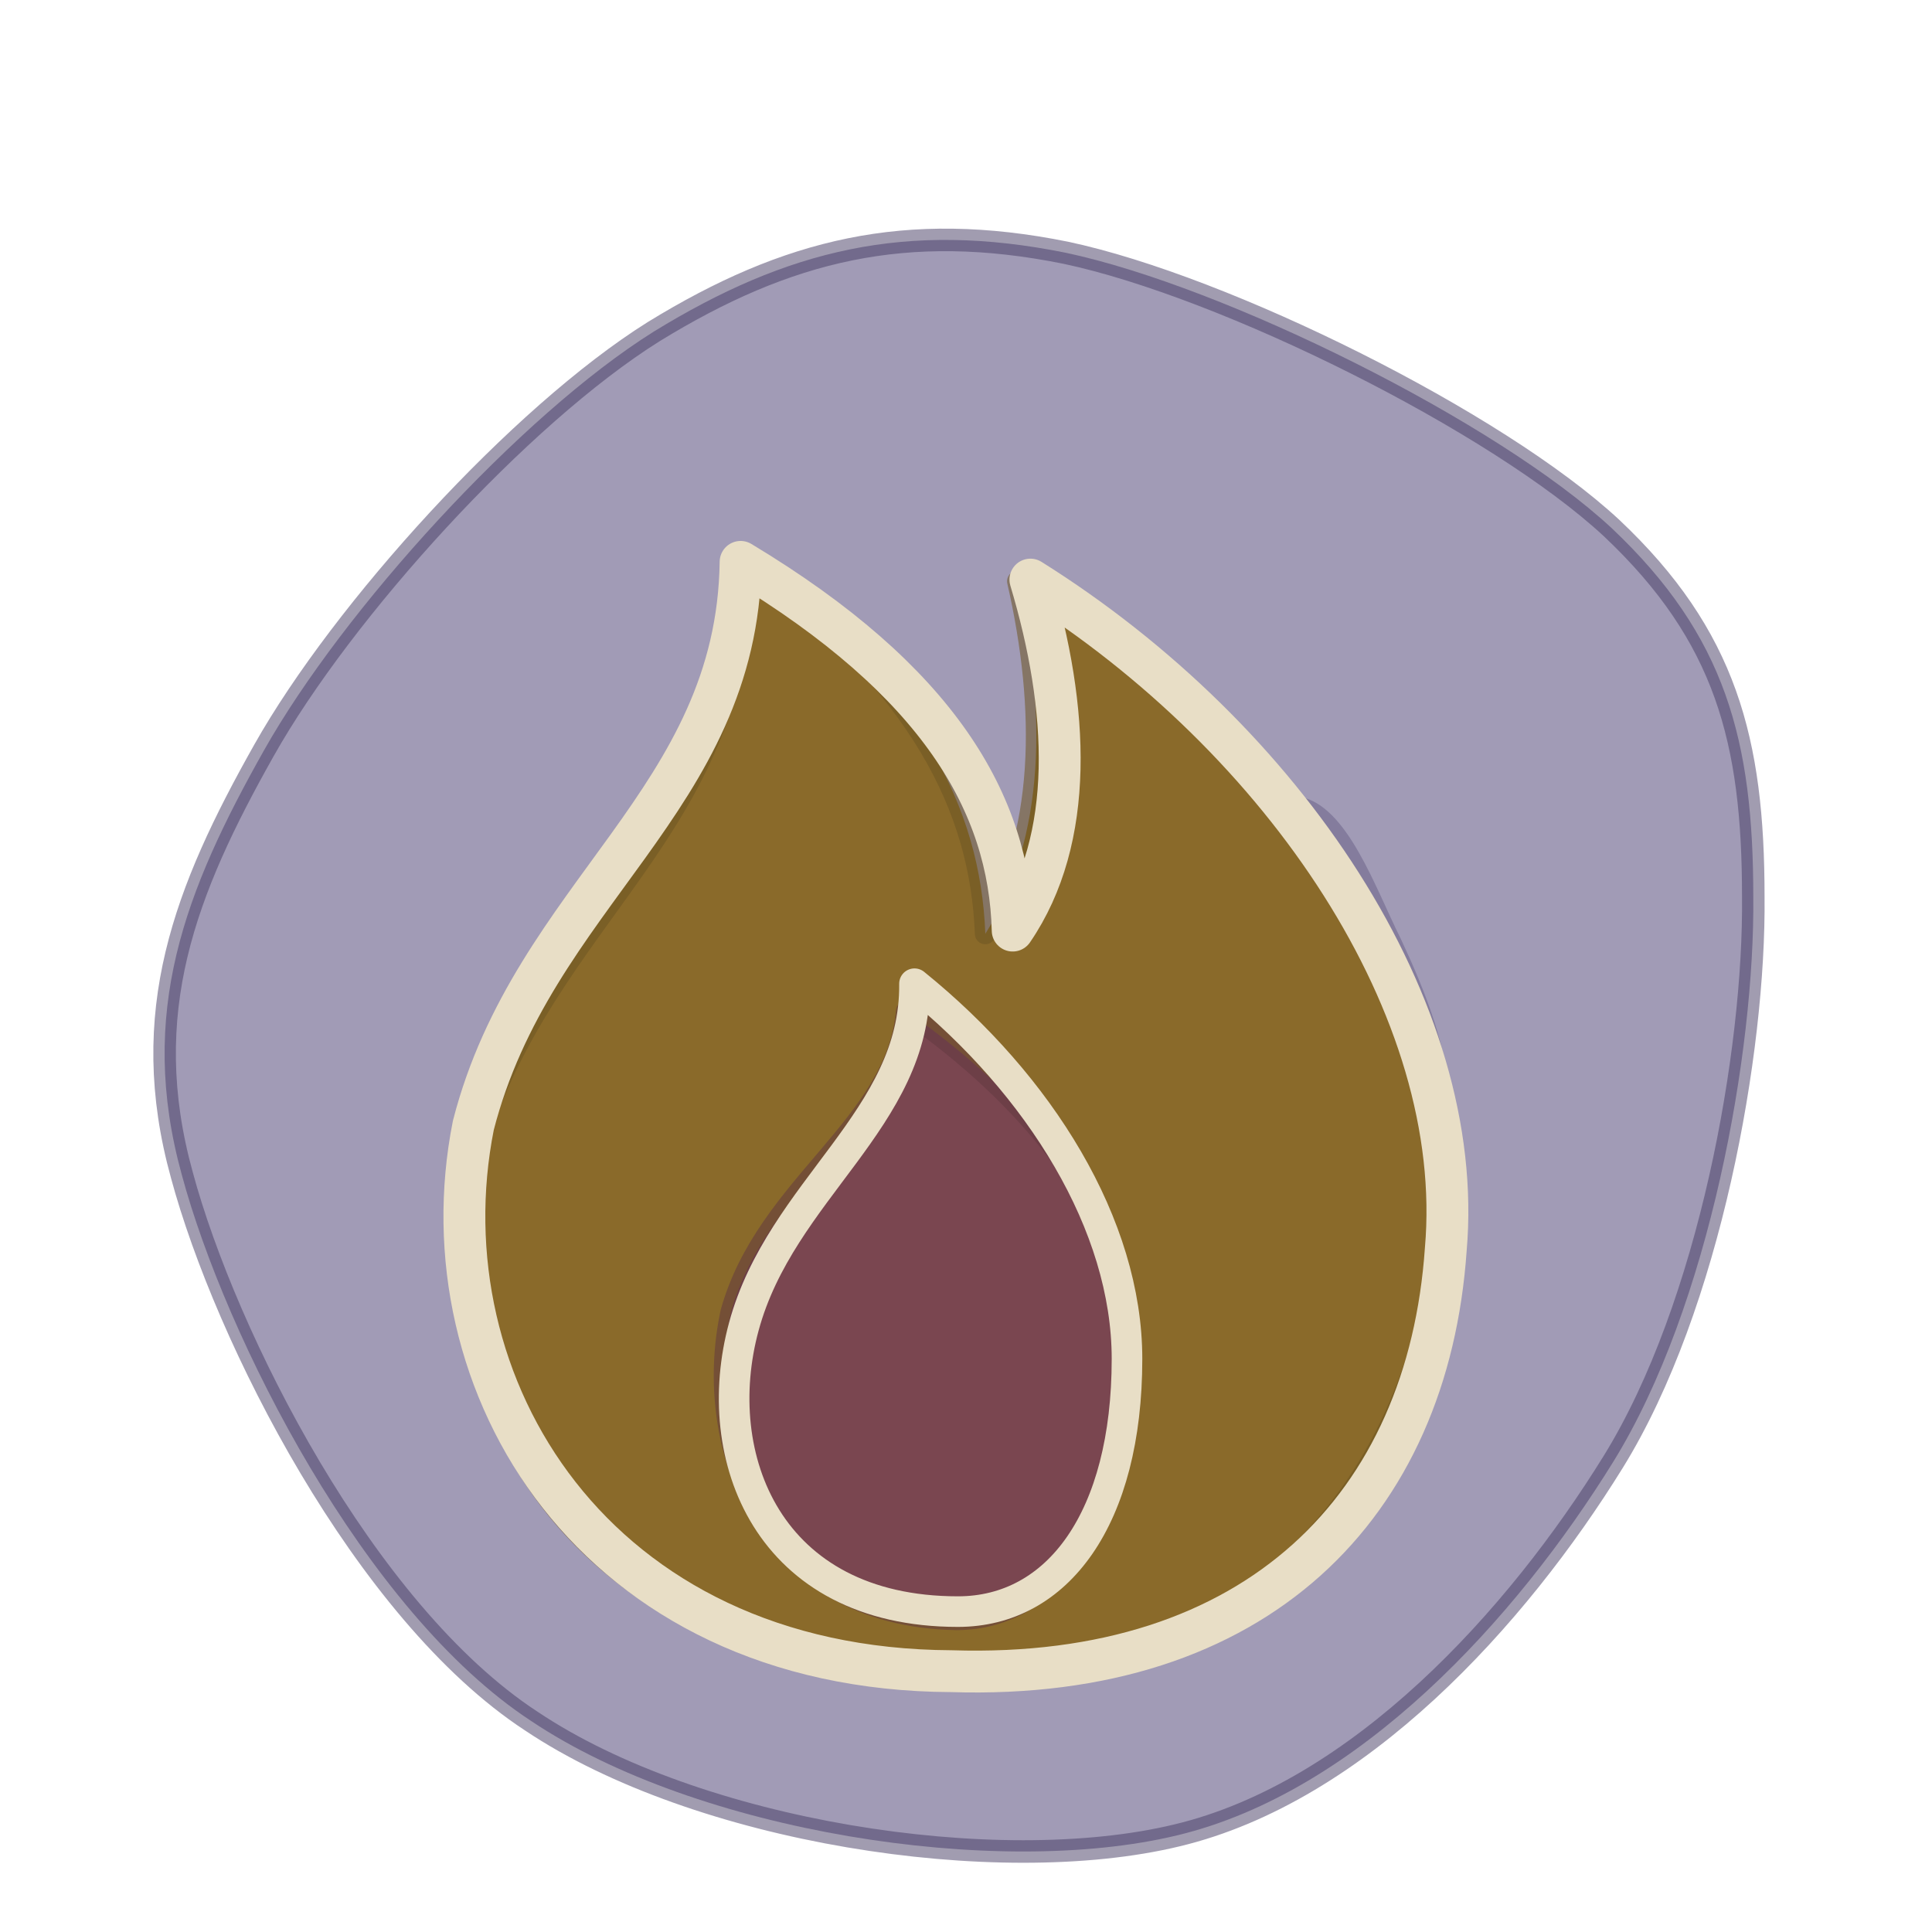
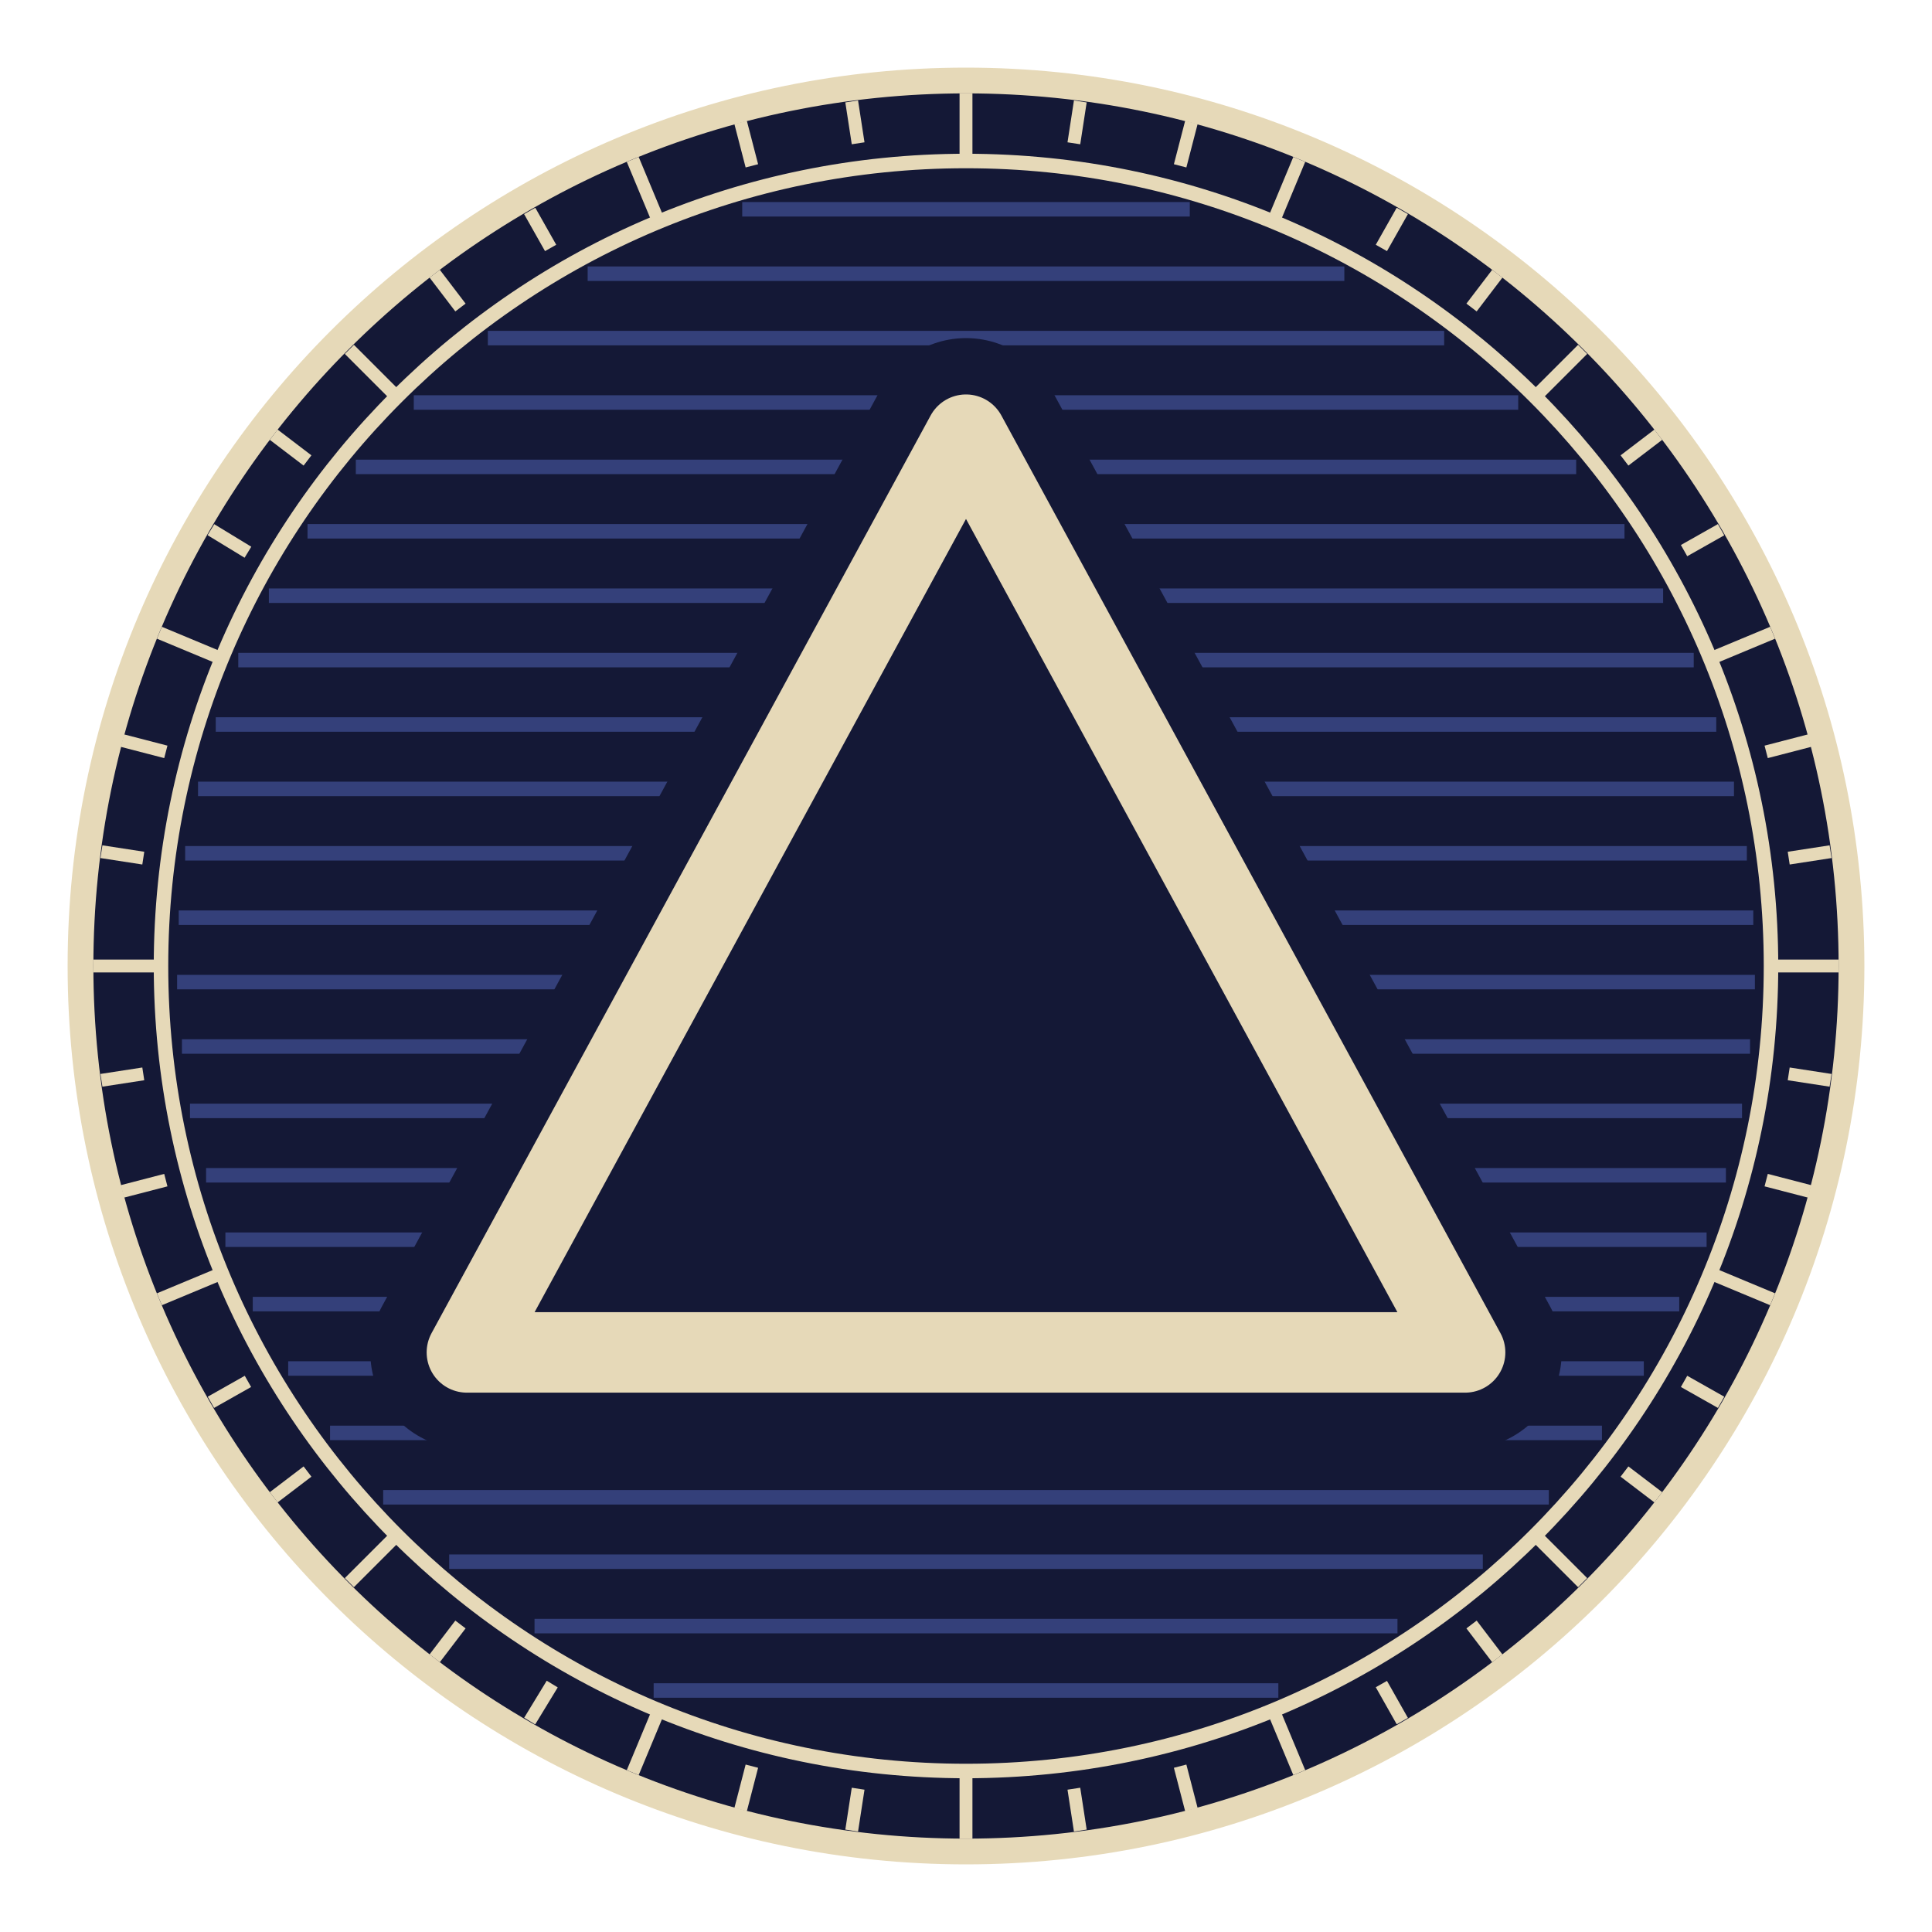
<svg xmlns="http://www.w3.org/2000/svg" width="120" height="120" viewBox="0 0 120 120">
-   <path d="M108.9 55.7 C109.0 65.3 106.2 81.1 100.2 90.8 C94.2 100.5 84.4 111.3 73.1 114.0 C61.9 116.7 43.3 113.8 33.0 106.9 C22.6 100.1 14.0 83.0 11.3 73.0 C8.5 62.9 11.5 55.3 16.4 46.6 C21.3 37.9 32.3 25.8 40.6 20.6 C48.9 15.5 56.3 13.7 66.2 15.7 C76.1 17.8 93.0 26.2 100.1 32.8 C107.2 39.5 108.9 46.0 108.9 55.7Z" fill="#54497A" opacity="0.55" />
-   <path d="M90.1 68.9 C90.1 72.5 89.4 77.7 87.1 80.0 C84.9 82.2 79.3 81.6 76.4 82.4 C73.4 83.2 72.6 86.1 69.4 84.7 C66.3 83.2 58.8 77.4 57.6 73.7 C56.4 70.0 60.2 65.6 62.1 62.5 C64.1 59.3 66.1 57.0 69.2 54.9 C72.3 52.7 77.8 49.0 80.8 49.5 C83.7 50.1 85.4 55.1 87.0 58.3 C88.5 61.5 90.0 65.2 90.1 68.9Z" fill="#4D4370" opacity="0.35" />
-   <path d="M77.1 75.5 C77.0 79.1 72.8 84.1 70.3 87.5 C67.7 90.9 64.5 94.9 61.7 95.8 C59.0 96.8 56.8 95.5 53.7 93.1 C50.6 90.8 44.7 85.2 43.1 81.8 C41.5 78.3 42.7 75.9 44.0 72.6 C45.4 69.3 47.7 64.0 51.1 62.1 C54.4 60.1 60.8 60.2 64.1 60.9 C67.4 61.6 68.9 63.8 71.0 66.2 C73.2 68.7 77.3 72.0 77.1 75.5Z" fill="#8780A2" opacity="0.35" />
-   <path d="M108.9 55.7 C109.0 65.3 106.2 81.1 100.2 90.8 C94.2 100.5 84.4 111.3 73.1 114.0 C61.9 116.7 43.3 113.8 33.0 106.9 C22.6 100.1 14.0 83.0 11.3 73.0 C8.5 62.9 11.5 55.3 16.4 46.6 C21.3 37.9 32.3 25.8 40.6 20.6 C48.9 15.5 56.3 13.7 66.2 15.7 C76.1 17.8 93.0 26.2 100.1 32.8 C107.2 39.5 108.9 46.0 108.9 55.7Z" fill="none" stroke="#433A62" stroke-width="1.4" opacity="0.5" />
-   <path d="M60.7 104.3C35.3 104.5 25.5 86 30 69.7C34.9 56.1 46.4 50.8 46.2 34.4C57.2 42.6 60.9 50.2 61.2 58C65 52 65 44 63.2 36.1C80.2 45 92.6 62.5 89.4 78.6C87 93 78 103.4 60.7 104.3Z" fill="#8A6A2A" />
-   <path d="M60.7 104.3C35.3 104.5 25.5 86 30 69.7C34.9 56.1 46.4 50.8 46.2 34.4C57.2 42.6 60.9 50.2 61.2 58C65 52 65 44 63.2 36.1C80.2 45 92.6 62.5 89.4 78.6C87 93 78 103.4 60.7 104.3Z" fill="none" stroke="#6E5522" stroke-width="1.3" stroke-linecap="round" stroke-linejoin="round" opacity="0.55" />
-   <path d="M59.4 100.6C47.5 100.4 43.6 89.8 45.4 81.5C47.6 73.6 55.7 69.9 56.3 62.8C63.9 68.1 70.1 75.4 70.1 83.3C70.1 93.9 65.7 100.6 59.4 100.6Z" fill="#7A4650" />
-   <path d="M59.4 100.6C47.5 100.4 43.6 89.8 45.4 81.5C47.6 73.6 55.7 69.9 56.3 62.8C63.9 68.1 70.1 75.4 70.1 83.3C70.1 93.9 65.7 100.6 59.4 100.6Z" fill="none" stroke="#623840" stroke-width="1.3" stroke-linecap="round" stroke-linejoin="round" opacity="0.55" />
-   <path d="M59.1 103.8C36.9 103.7 26.2 86 29.4 69.9C33.1 55.5 45.8 49.7 46 34.9C58.3 42.3 62.7 49.9 62.9 57.8C66.8 52.1 66.4 44 64 36C79.8 45.9 91.1 62.7 89.8 77.6C88.7 93.5 78.1 104.4 59.1 103.8Z" fill="none" stroke="#E8DEC6" stroke-width="2.6" stroke-linecap="round" stroke-linejoin="round" />
-   <path d="M59.5 100.1C47.7 100.1 44 90.5 46.2 82.4C48.5 73.9 56.9 69.5 56.8 61.1C64.6 67.4 70 76.1 70 84.4C70 94.3 65.7 100.1 59.5 100.1Z" fill="none" stroke="#E8DEC6" stroke-width="1.9" stroke-linecap="round" stroke-linejoin="round" />
+   <circle cx="60" cy="60" r="55" fill="#141836" stroke="#E6D9B8" stroke-width="1.6" />
+   <path d="M46.1 13.0H73.9M36.5 17.0H83.5M30.3 21.0H89.7M25.7 25.0H94.3M22.1 29.0H97.9M19.1 33.0H100.9M16.7 37.0H103.3M14.8 41.0H105.2M13.4 45.0H106.6M12.3 49.0H107.7M11.5 53.0H108.5M11.1 57.0H108.9M11.0 61.0H109.0M11.3 65.0H108.7M11.8 69.0H108.2M12.8 73.0H107.2M14.0 77.0H106.0M15.7 81.0H104.3M17.9 85.0H102.1M20.5 89.0H99.5M23.8 93.0H96.2M27.9 97.0H92.1M33.2 101.0H86.8M40.6 105.0H79.4" stroke="#34407A" stroke-width="0.9" fill="none" />
+   <circle cx="60" cy="60" r="50" fill="none" stroke="#E6D9B8" stroke-width="0.9" />
+   <path d="M110.3 60.0L114.2 60.0M111.1 66.7L113.7 67.1M109.7 73.3L112.4 74.0M106.5 79.2L110.1 80.7M104.6 85.8L106.9 87.1M100.9 91.4L103.0 93.0M95.6 95.6L98.3 98.3M91.4 100.9L93.0 103.0M85.8 104.6L87.1 106.9M79.2 106.5L80.7 110.1M73.3 109.7L74.0 112.4M66.7 111.1L67.1 113.7M60.0 110.3L60.0 114.2M53.3 111.1L52.9 113.7M46.7 109.7L46.0 112.4M40.8 106.5L39.3 110.1M34.3 104.6L32.9 106.9M28.6 100.9L27.0 103.0M24.4 95.6L21.7 98.3M19.1 91.4L17.0 93.0M15.4 85.8L13.1 87.1M13.5 79.2L9.9 80.7M10.3 73.3L7.6 74.0M8.9 66.7L6.3 67.1M9.7 60.0L5.8 60.0M8.9 53.3L6.3 52.9M10.3 46.7L7.6 46.0M13.5 40.8L9.9 39.3M15.4 34.3L13.1 32.9M19.1 28.6L17.0 27.0M24.4 24.4L21.7 21.7M28.6 19.1L27.0 17.0M34.2 15.4L32.9 13.1M40.8 13.5L39.3 9.9M46.7 10.3L46.0 7.6M53.3 8.9L52.9 6.3M60.0 9.7L60.0 5.8M66.7 8.9L67.1 6.3M73.3 10.3L74.0 7.6M79.2 13.5L80.7 9.9M85.8 15.4L87.1 13.1M91.4 19.1L93.0 17.0M95.6 24.4L98.3 21.7M100.9 28.6L103.0 27.0M104.6 34.2L106.9 32.9M106.5 40.8L110.1 39.3M109.7 46.7L112.4 46.0M111.1 53.3L113.7 52.9" stroke="#E6D9B8" stroke-width="0.8" fill="none" />
+   <g fill="none" stroke="#141836" stroke-width="12" stroke-linecap="round" stroke-linejoin="round">
+     <path d="M60 27 L91 84 H29 Z" />
+   </g>
+   <path d="M60 27 L91 84 H29 Z" fill="#141836" stroke="#E6D9B8" stroke-width="5" stroke-linejoin="round" />
</svg>
